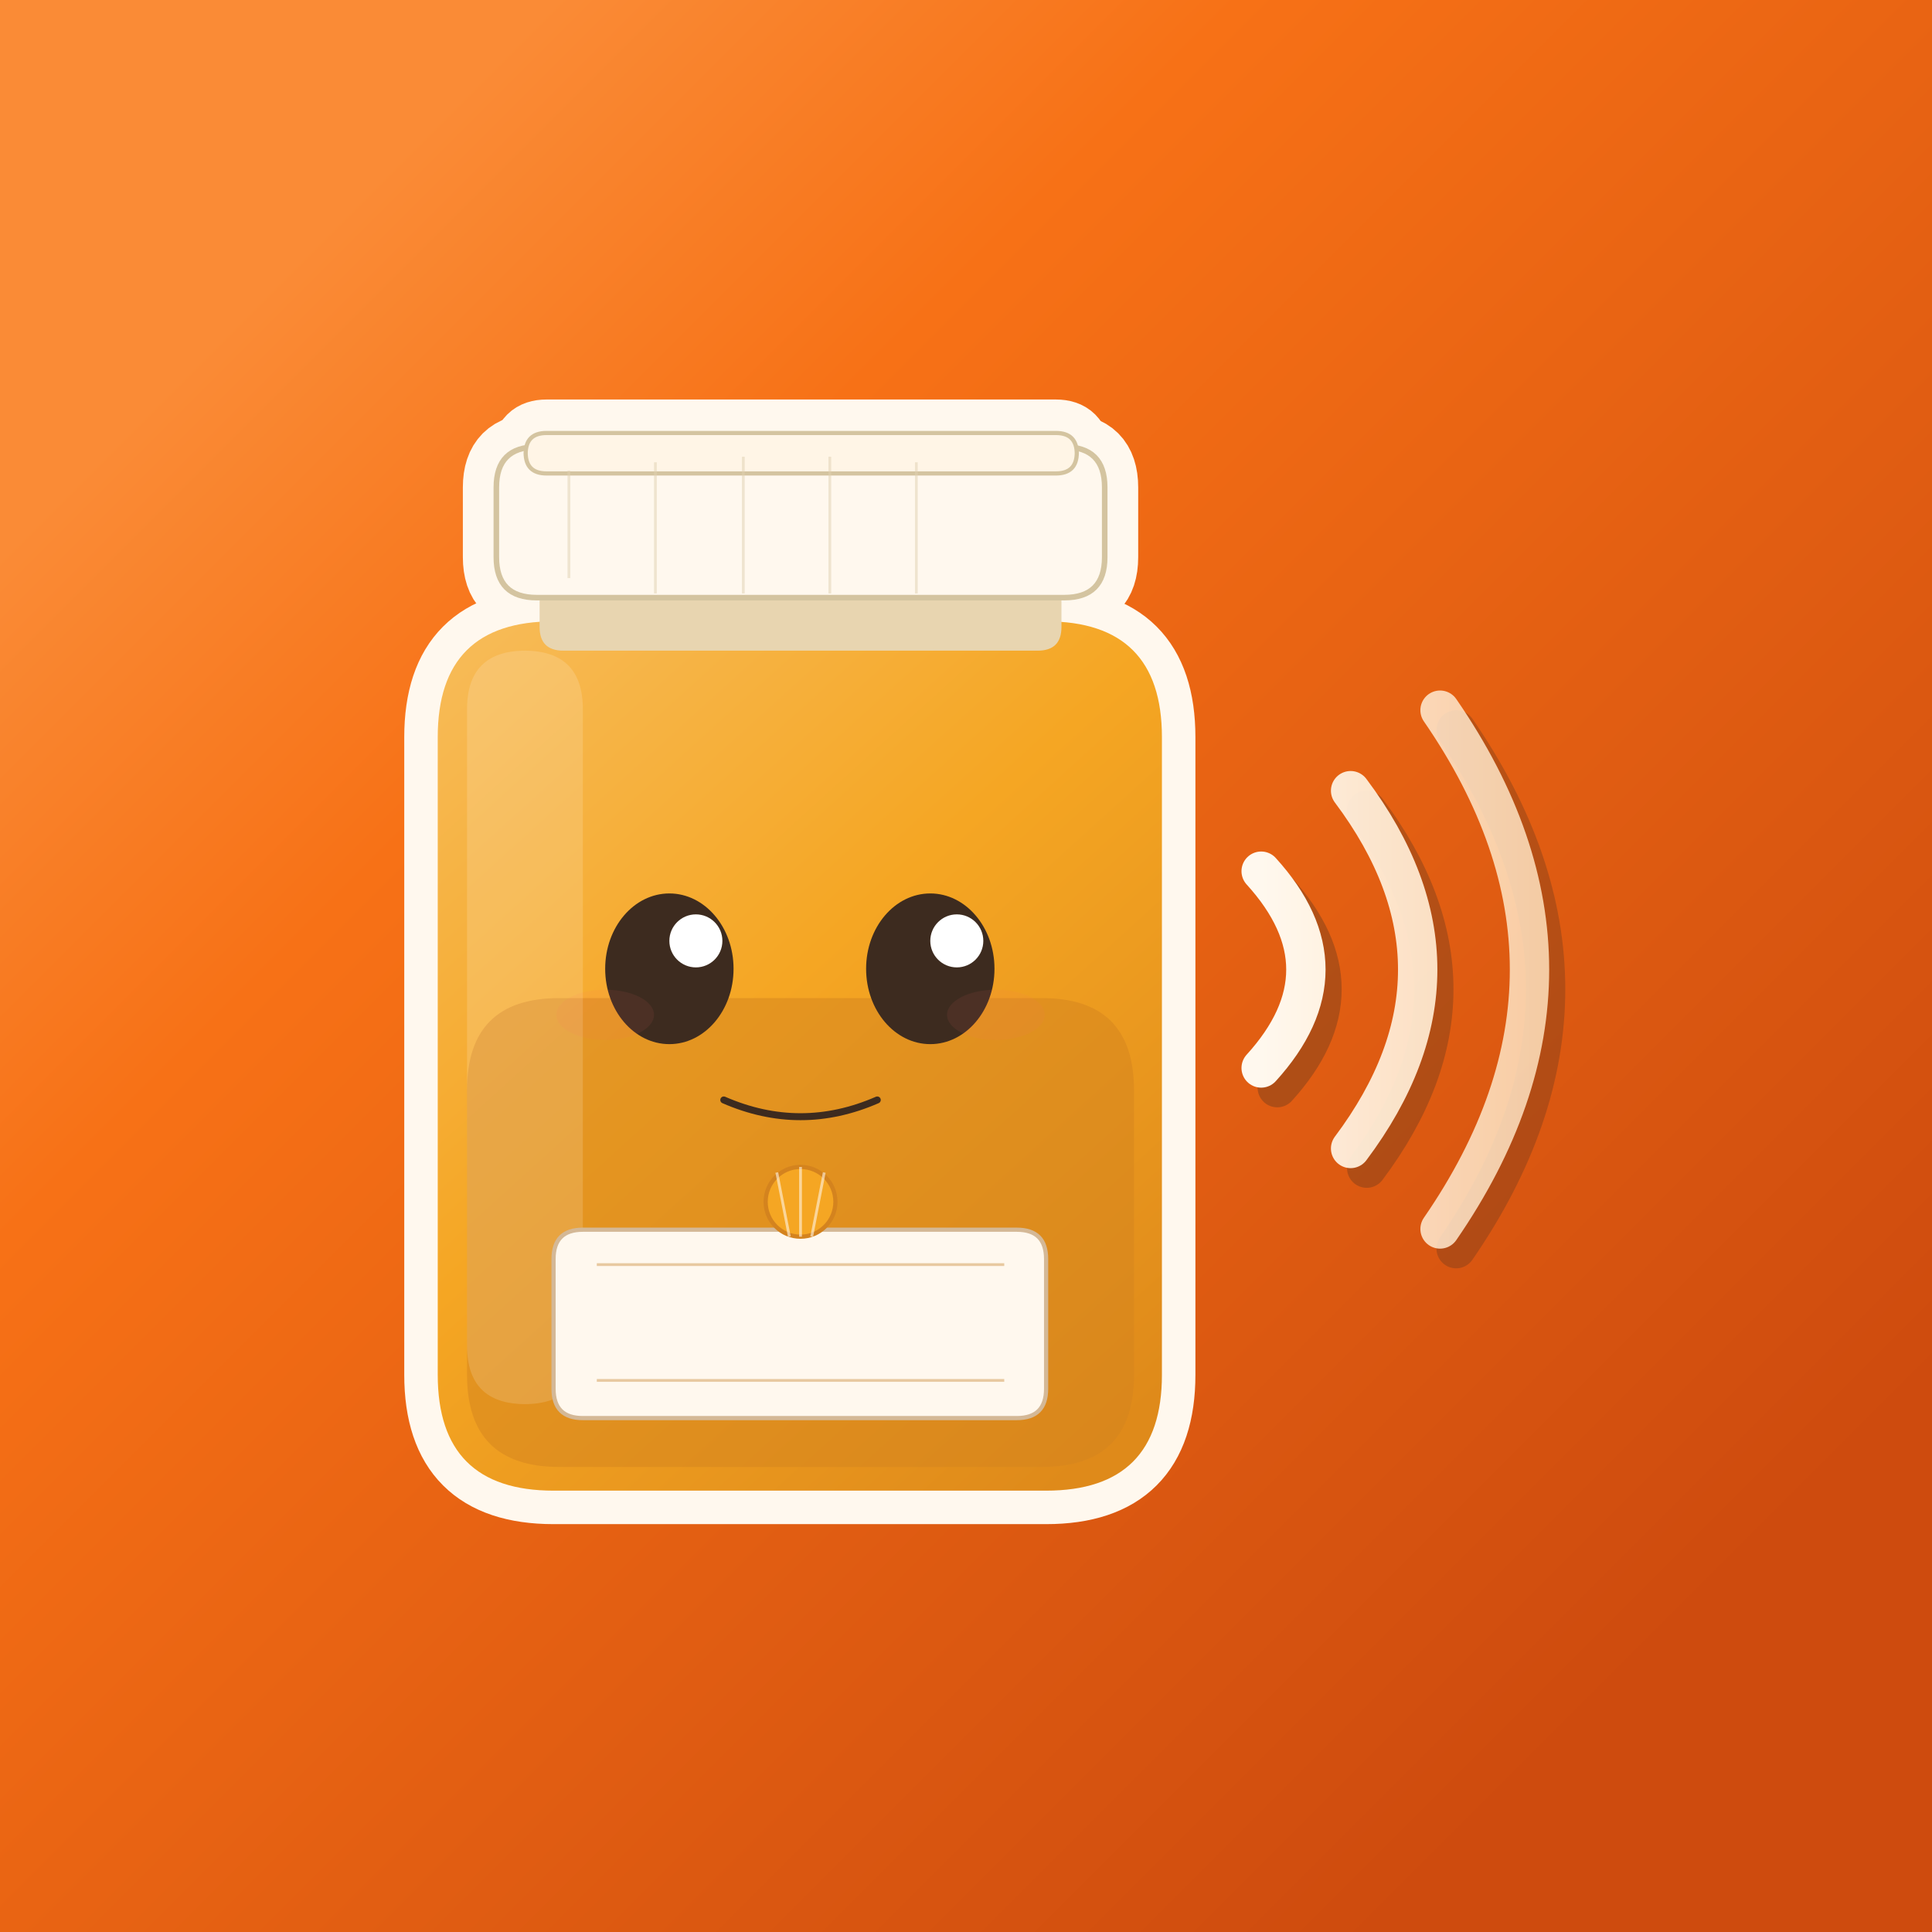
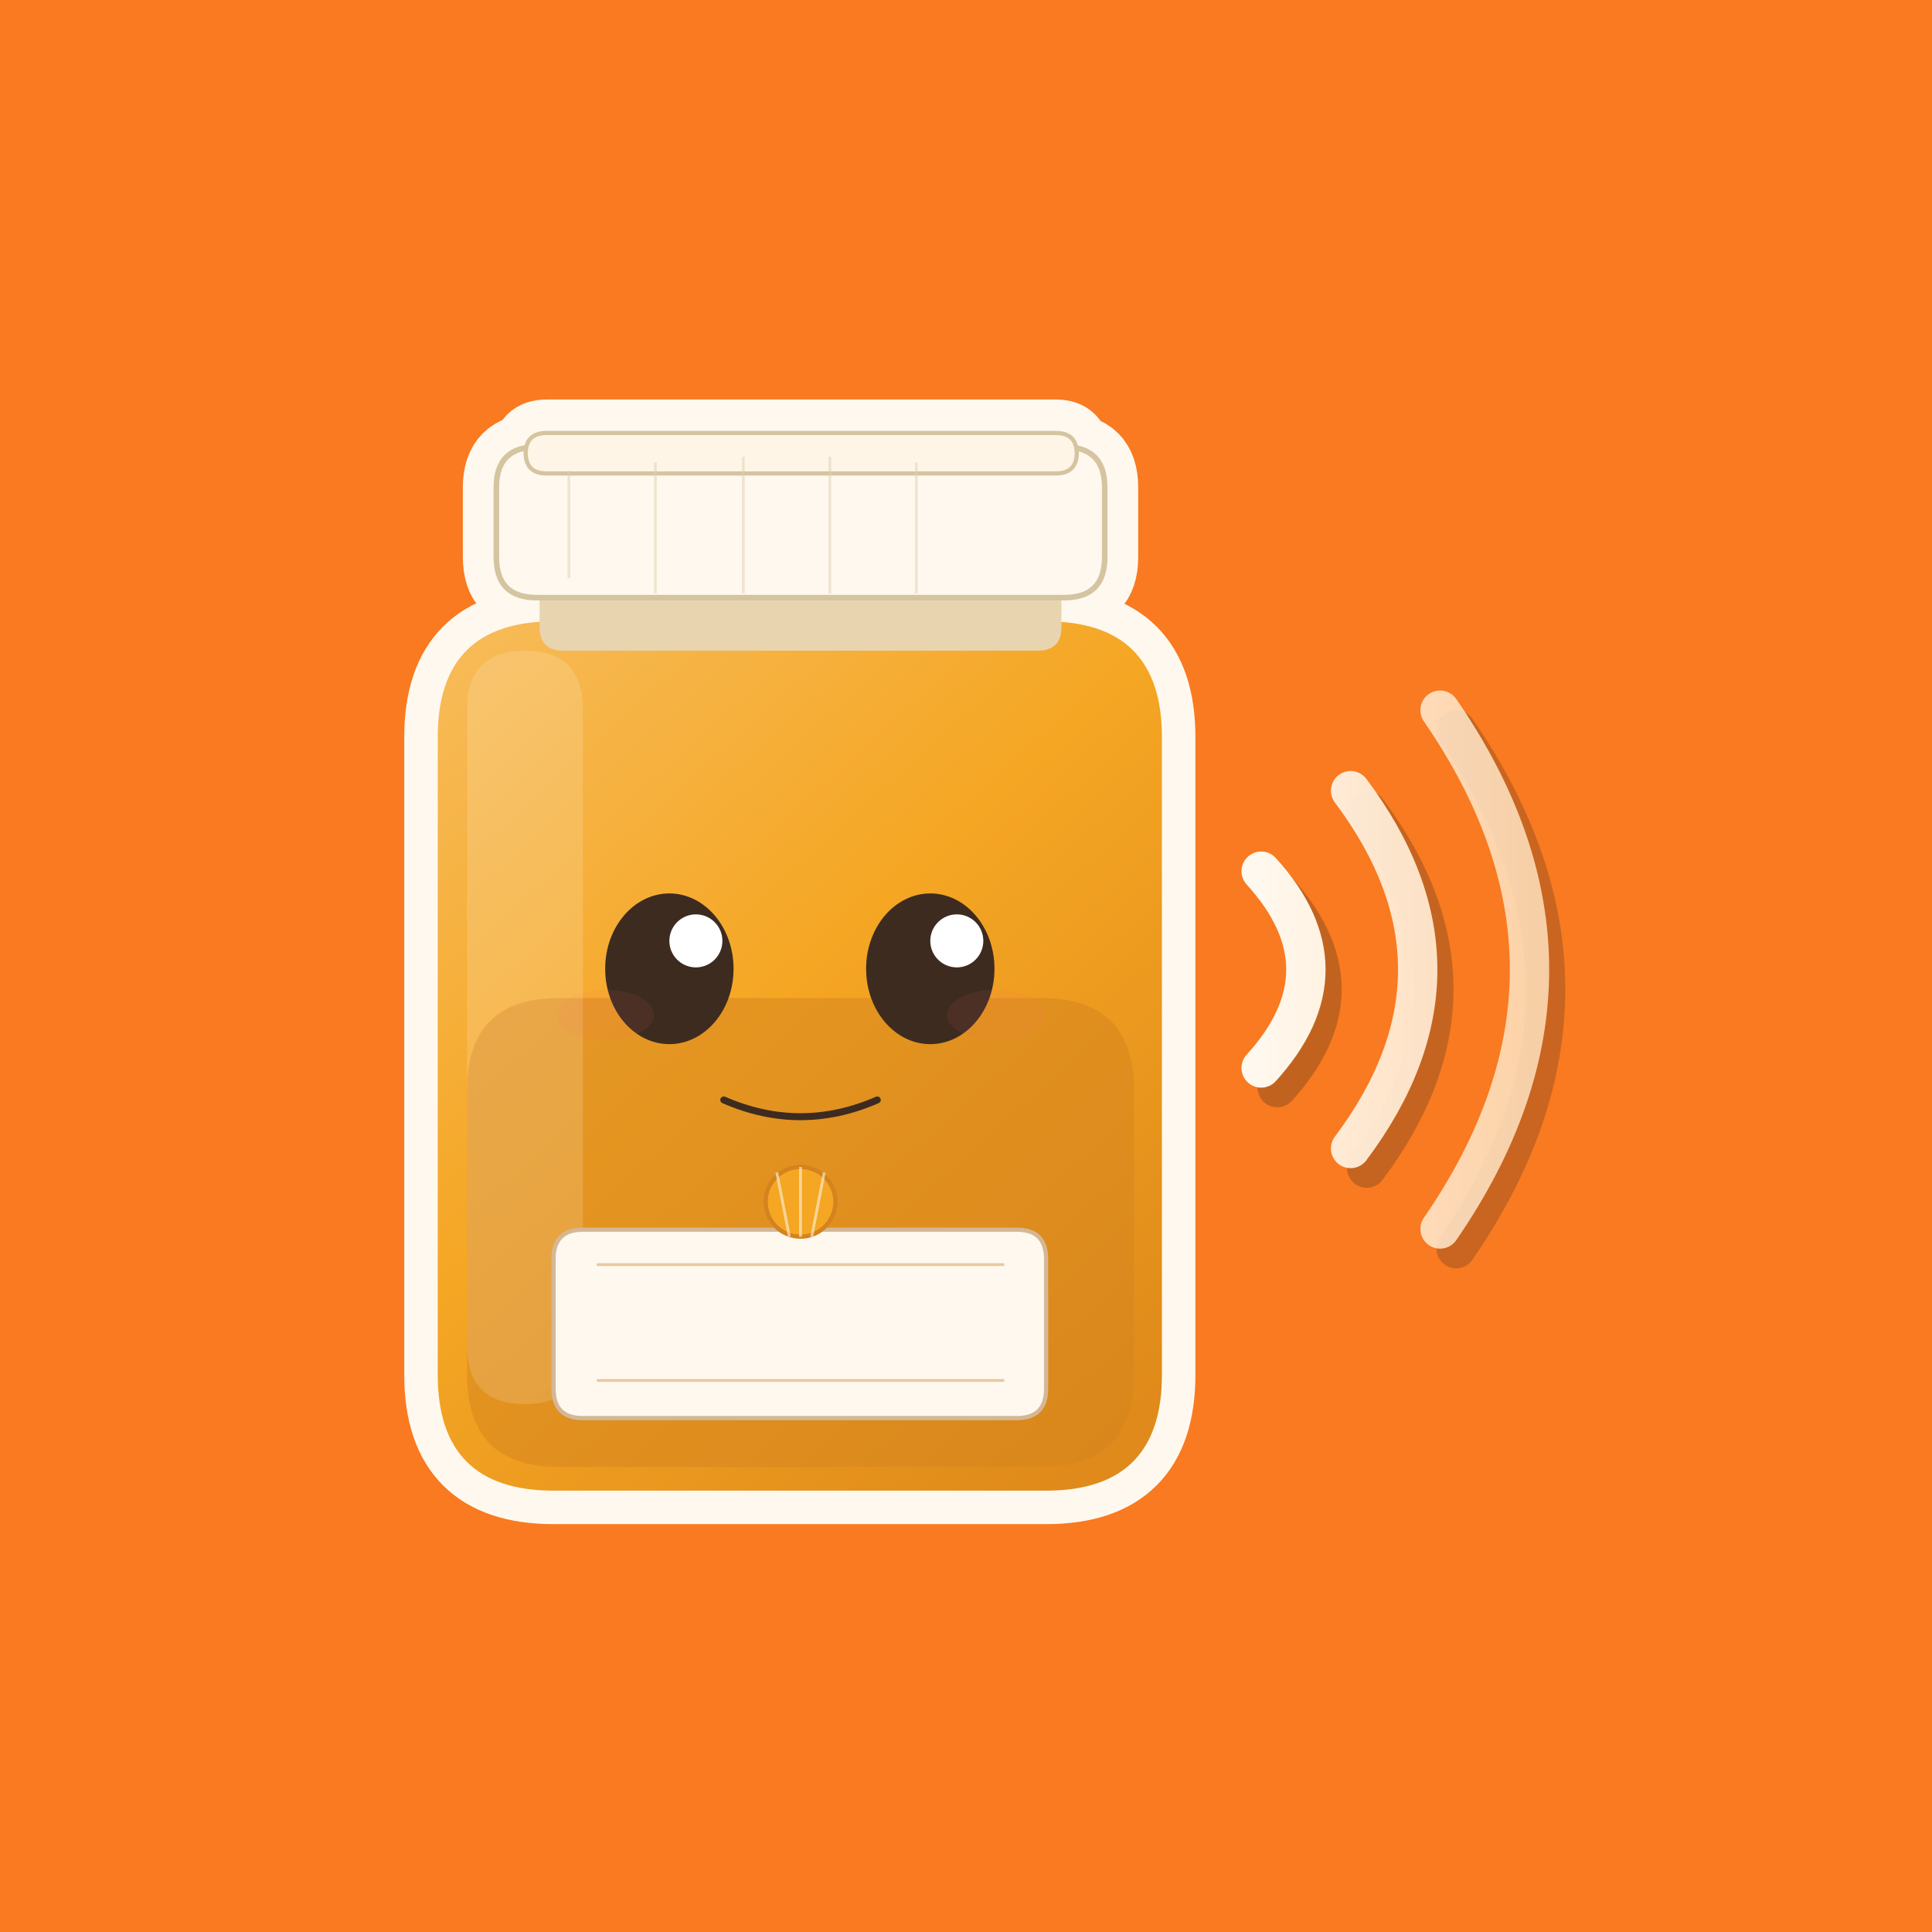
<svg xmlns="http://www.w3.org/2000/svg" viewBox="0 0 108 108">
  <defs>
-     <linearGradient id="bg" x1="0.146" y1="0.146" x2="0.854" y2="0.854">
-       <stop offset="0" stop-color="#fa8b36" />
-       <stop offset="0.25" stop-color="#f77116" />
-       <stop offset="0.5" stop-color="#e96413" />
-       <stop offset="0.75" stop-color="#db5811" />
-       <stop offset="1" stop-color="#ce4b0e" />
-     </linearGradient>
    <linearGradient id="jb" x1="0.1" y1="0" x2="0.85" y2="1">
      <stop offset="0" stop-color="#f7ba55" />
      <stop offset="0.45" stop-color="#F5A623" />
      <stop offset="1" stop-color="#df8a1a" />
    </linearGradient>
    <linearGradient id="wg" x1="70.5" y1="0" x2="91.5" y2="0" gradientUnits="userSpaceOnUse">
      <stop offset="0" stop-color="#FFF8EE" />
      <stop offset="1" stop-color="#FED7AA" />
    </linearGradient>
  </defs>
-   <rect x="0" y="0" width="108" height="108" fill="url(#bg)" />
+   <rect x="0" y="0" width="108" height="108" fill="#f97a20" />
  <g transform="translate(44.75,54.00) scale(0.78) translate(-54,-60)">
    <g transform="translate(1.20,1.60)" opacity="0.099">
      <path d="M36.3,35.3 L71.6,35.3 Q79.9,35.3 79.9,43.6 L79.9,89.3 Q79.9,97.6 71.6,97.6 L36.3,97.6 Q28.0,97.6 28.0,89.3 L28.0,43.6 Q28.0,35.3 36.3,35.3 Z" fill="#3D2B1F" />
      <path d="M37.0,32.2 L71.0,32.2 Q72.7,32.2 72.7,33.9 L72.7,35.7 Q72.7,37.4 71.0,37.4 L37.0,37.4 Q35.3,37.4 35.3,35.7 L35.3,33.9 Q35.3,32.2 37.0,32.2 Z" fill="#3D2B1F" />
      <path d="M35.1,22.8 L72.9,22.8 Q75.8,22.8 75.8,25.7 L75.8,30.7 Q75.8,33.6 72.9,33.6 L35.1,33.6 Q32.2,33.6 32.2,30.7 L32.2,25.7 Q32.2,22.8 35.1,22.8 Z" fill="#3D2B1F" />
      <path d="M35.8,21.8 L72.3,21.8 Q73.8,21.8 73.8,23.3 L73.8,23.2 Q73.8,24.7 72.3,24.7 L35.8,24.7 Q34.3,24.7 34.3,23.2 L34.3,23.3 Q34.3,21.8 35.8,21.8 Z" fill="#3D2B1F" />
    </g>
    <g transform="translate(0.60,0.80)" opacity="0.081">
      <path d="M36.3,35.3 L71.6,35.3 Q79.9,35.3 79.9,43.6 L79.9,89.3 Q79.9,97.6 71.6,97.6 L36.3,97.6 Q28.0,97.6 28.0,89.3 L28.0,43.6 Q28.0,35.3 36.3,35.3 Z" fill="#3D2B1F" />
      <path d="M37.0,32.2 L71.0,32.2 Q72.7,32.2 72.7,33.9 L72.7,35.7 Q72.7,37.4 71.0,37.4 L37.0,37.4 Q35.3,37.4 35.3,35.7 L35.3,33.9 Q35.3,32.2 37.0,32.2 Z" fill="#3D2B1F" />
      <path d="M35.1,22.8 L72.9,22.8 Q75.8,22.8 75.8,25.7 L75.8,30.7 Q75.8,33.6 72.9,33.6 L35.1,33.6 Q32.2,33.6 32.2,30.7 L32.2,25.7 Q32.2,22.8 35.1,22.8 Z" fill="#3D2B1F" />
      <path d="M35.8,21.8 L72.3,21.8 Q73.8,21.8 73.8,23.3 L73.8,23.2 Q73.8,24.7 72.3,24.7 L35.8,24.7 Q34.3,24.7 34.3,23.2 L34.3,23.3 Q34.3,21.8 35.8,21.8 Z" fill="#3D2B1F" />
    </g>
    <path d="M36.3,35.3 L71.6,35.3 Q79.9,35.3 79.9,43.6 L79.9,89.3 Q79.9,97.6 71.6,97.6 L36.3,97.6 Q28.0,97.6 28.0,89.3 L28.0,43.6 Q28.0,35.3 36.3,35.3 Z" fill="#FFF8EE" stroke="#FFF8EE" stroke-width="4.80" stroke-linejoin="round" />
    <path d="M37.0,32.2 L71.0,32.2 Q72.7,32.2 72.7,33.9 L72.7,35.7 Q72.7,37.4 71.0,37.4 L37.0,37.4 Q35.3,37.4 35.3,35.7 L35.3,33.9 Q35.3,32.2 37.0,32.2 Z" fill="#FFF8EE" stroke="#FFF8EE" stroke-width="4.80" stroke-linejoin="round" />
    <path d="M35.1,22.8 L72.9,22.8 Q75.8,22.8 75.8,25.7 L75.8,30.7 Q75.8,33.6 72.9,33.6 L35.1,33.6 Q32.2,33.6 32.2,30.7 L32.2,25.7 Q32.2,22.8 35.1,22.8 Z" fill="#FFF8EE" stroke="#FFF8EE" stroke-width="4.80" stroke-linejoin="round" />
    <path d="M35.8,21.8 L72.3,21.8 Q73.8,21.8 73.8,23.3 L73.8,23.2 Q73.8,24.7 72.3,24.7 L35.8,24.7 Q34.3,24.7 34.3,23.2 L34.3,23.3 Q34.3,21.8 35.8,21.8 Z" fill="#FFF8EE" stroke="#FFF8EE" stroke-width="4.80" stroke-linejoin="round" />
    <path d="M36.3,35.3 L71.6,35.3 Q79.9,35.3 79.9,43.6 L79.9,89.3 Q79.9,97.6 71.6,97.6 L36.3,97.6 Q28.0,97.6 28.0,89.3 L28.0,43.6 Q28.0,35.3 36.3,35.3 Z" fill="url(#jb)" />
    <path d="M36.7,62.3 L71.3,62.3 Q77.9,62.3 77.9,68.9 L77.9,89.3 Q77.9,95.9 71.3,95.9 L36.7,95.9 Q30.1,95.9 30.1,89.3 L30.1,68.9 Q30.1,62.3 36.7,62.3 Z" fill="#D4831E" opacity="0.5" />
    <path d="M34.3,37.4 L34.2,37.4 Q38.4,37.4 38.4,41.6 L38.4,87.2 Q38.4,91.4 34.2,91.4 L34.3,91.4 Q30.1,91.4 30.1,87.2 L30.1,41.6 Q30.1,37.4 34.3,37.4 Z" fill="#FFFFFF" opacity="0.150" />
    <path d="M37.0,32.2 L71.0,32.2 Q72.7,32.2 72.7,33.9 L72.7,35.7 Q72.7,37.4 71.0,37.4 L37.0,37.4 Q35.3,37.4 35.3,35.7 L35.3,33.9 Q35.3,32.2 37.0,32.2 Z" fill="#E8D5B0" />
    <path d="M35.1,22.8 L72.9,22.8 Q75.8,22.8 75.8,25.7 L75.8,30.7 Q75.8,33.6 72.9,33.6 L35.1,33.6 Q32.2,33.6 32.2,30.7 L32.2,25.7 Q32.2,22.8 35.1,22.8 Z" fill="#FFF8EE" stroke="#D4C4A0" stroke-width="0.4" />
    <path d="M35.8,21.8 L72.3,21.8 Q73.8,21.8 73.8,23.3 L73.8,23.2 Q73.8,24.7 72.3,24.7 L35.8,24.7 Q34.3,24.7 34.3,23.2 L34.3,23.3 Q34.3,21.8 35.8,21.8 Z" fill="#FFF5E6" stroke="#D4C4A0" stroke-width="0.3" />
    <path d="M37.4,24.5 L37.4,32.2" fill="none" stroke="#E0D0B0" stroke-width="0.2" opacity="0.5" />
    <path d="M43.6,23.9 L43.6,33.3" fill="none" stroke="#E0D0B0" stroke-width="0.2" opacity="0.5" />
    <path d="M49.9,23.5 L49.9,33.3" fill="none" stroke="#E0D0B0" stroke-width="0.2" opacity="0.5" />
    <path d="M56.1,23.5 L56.1,33.3" fill="none" stroke="#E0D0B0" stroke-width="0.2" opacity="0.5" />
    <path d="M62.3,23.9 L62.3,33.3" fill="none" stroke="#E0D0B0" stroke-width="0.2" opacity="0.5" />
    <path d="M38.4,78.9 L69.5,78.9 Q71.6,78.9 71.6,81.0 L71.6,90.3 Q71.6,92.4 69.5,92.4 L38.4,92.4 Q36.3,92.4 36.3,90.3 L36.3,81.0 Q36.3,78.9 38.4,78.9 Z" fill="#FFF8EE" stroke="#D4B896" stroke-width="0.3" />
    <path d="M39.4,81.4 L68.6,81.4" fill="none" stroke="#E8C9A0" stroke-width="0.2" />
    <path d="M39.4,89.7 L68.6,89.7" fill="none" stroke="#E8C9A0" stroke-width="0.2" />
    <path d="M51.5,76.9 a2.5,2.5 0 1,0 5.0,0 a2.5,2.5 0 1,0 -5.0,0 Z" fill="#F5A623" stroke="#D4831E" stroke-width="0.3" />
    <path d="M54.0,74.4 L54.0,79.4" fill="none" stroke="#FFF5E6" stroke-width="0.2" opacity="0.6" />
    <path d="M52.3,74.8 L53.2,79.4" fill="none" stroke="#FFF5E6" stroke-width="0.2" opacity="0.6" />
    <path d="M55.7,74.8 L54.8,79.4" fill="none" stroke="#FFF5E6" stroke-width="0.2" opacity="0.6" />
    <ellipse cx="44.6" cy="60.2" rx="4.6" ry="5.4" fill="#3D2B1F" />
    <ellipse cx="63.3" cy="60.2" rx="4.6" ry="5.4" fill="#3D2B1F" />
    <circle cx="46.5" cy="58.2" r="1.90" fill="#FFFFFF" />
    <circle cx="65.2" cy="58.2" r="1.90" fill="#FFFFFF" />
    <path d="M48.5,69.6 Q54.0,72.0 59.5,69.6" fill="none" stroke="#3D2B1F" stroke-width="0.5" stroke-linecap="round" />
    <ellipse cx="40" cy="63.5" rx="3.5" ry="1.8" fill="#FF6B6B" opacity="0.08" />
    <ellipse cx="68" cy="63.5" rx="3.5" ry="1.8" fill="#FF6B6B" opacity="0.08" />
  </g>
  <path d="M70.5,48.7 Q75.5,54.2 70.5,59.7" transform="translate(0.9,1.1)" fill="none" stroke="#3D2B1F" stroke-width="2.2" stroke-linecap="round" opacity="0.30" />
  <path d="M75.5,44.2 Q83.0,54.2 75.5,64.2" transform="translate(0.9,1.1)" fill="none" stroke="#3D2B1F" stroke-width="2.2" stroke-linecap="round" opacity="0.28" />
  <path d="M80.5,39.7 Q90.5,54.2 80.5,68.7" transform="translate(0.9,1.1)" fill="none" stroke="#3D2B1F" stroke-width="2.2" stroke-linecap="round" opacity="0.26" />
  <path d="M70.5,48.7 Q75.5,54.2 70.5,59.7" fill="none" stroke="url(#wg)" stroke-width="2.2" stroke-linecap="round" opacity="1" />
  <path d="M75.5,44.2 Q83.0,54.2 75.5,64.2" fill="none" stroke="url(#wg)" stroke-width="2.2" stroke-linecap="round" opacity="0.94" />
  <path d="M80.5,39.7 Q90.5,54.2 80.5,68.7" fill="none" stroke="url(#wg)" stroke-width="2.2" stroke-linecap="round" opacity="0.86" />
</svg>
